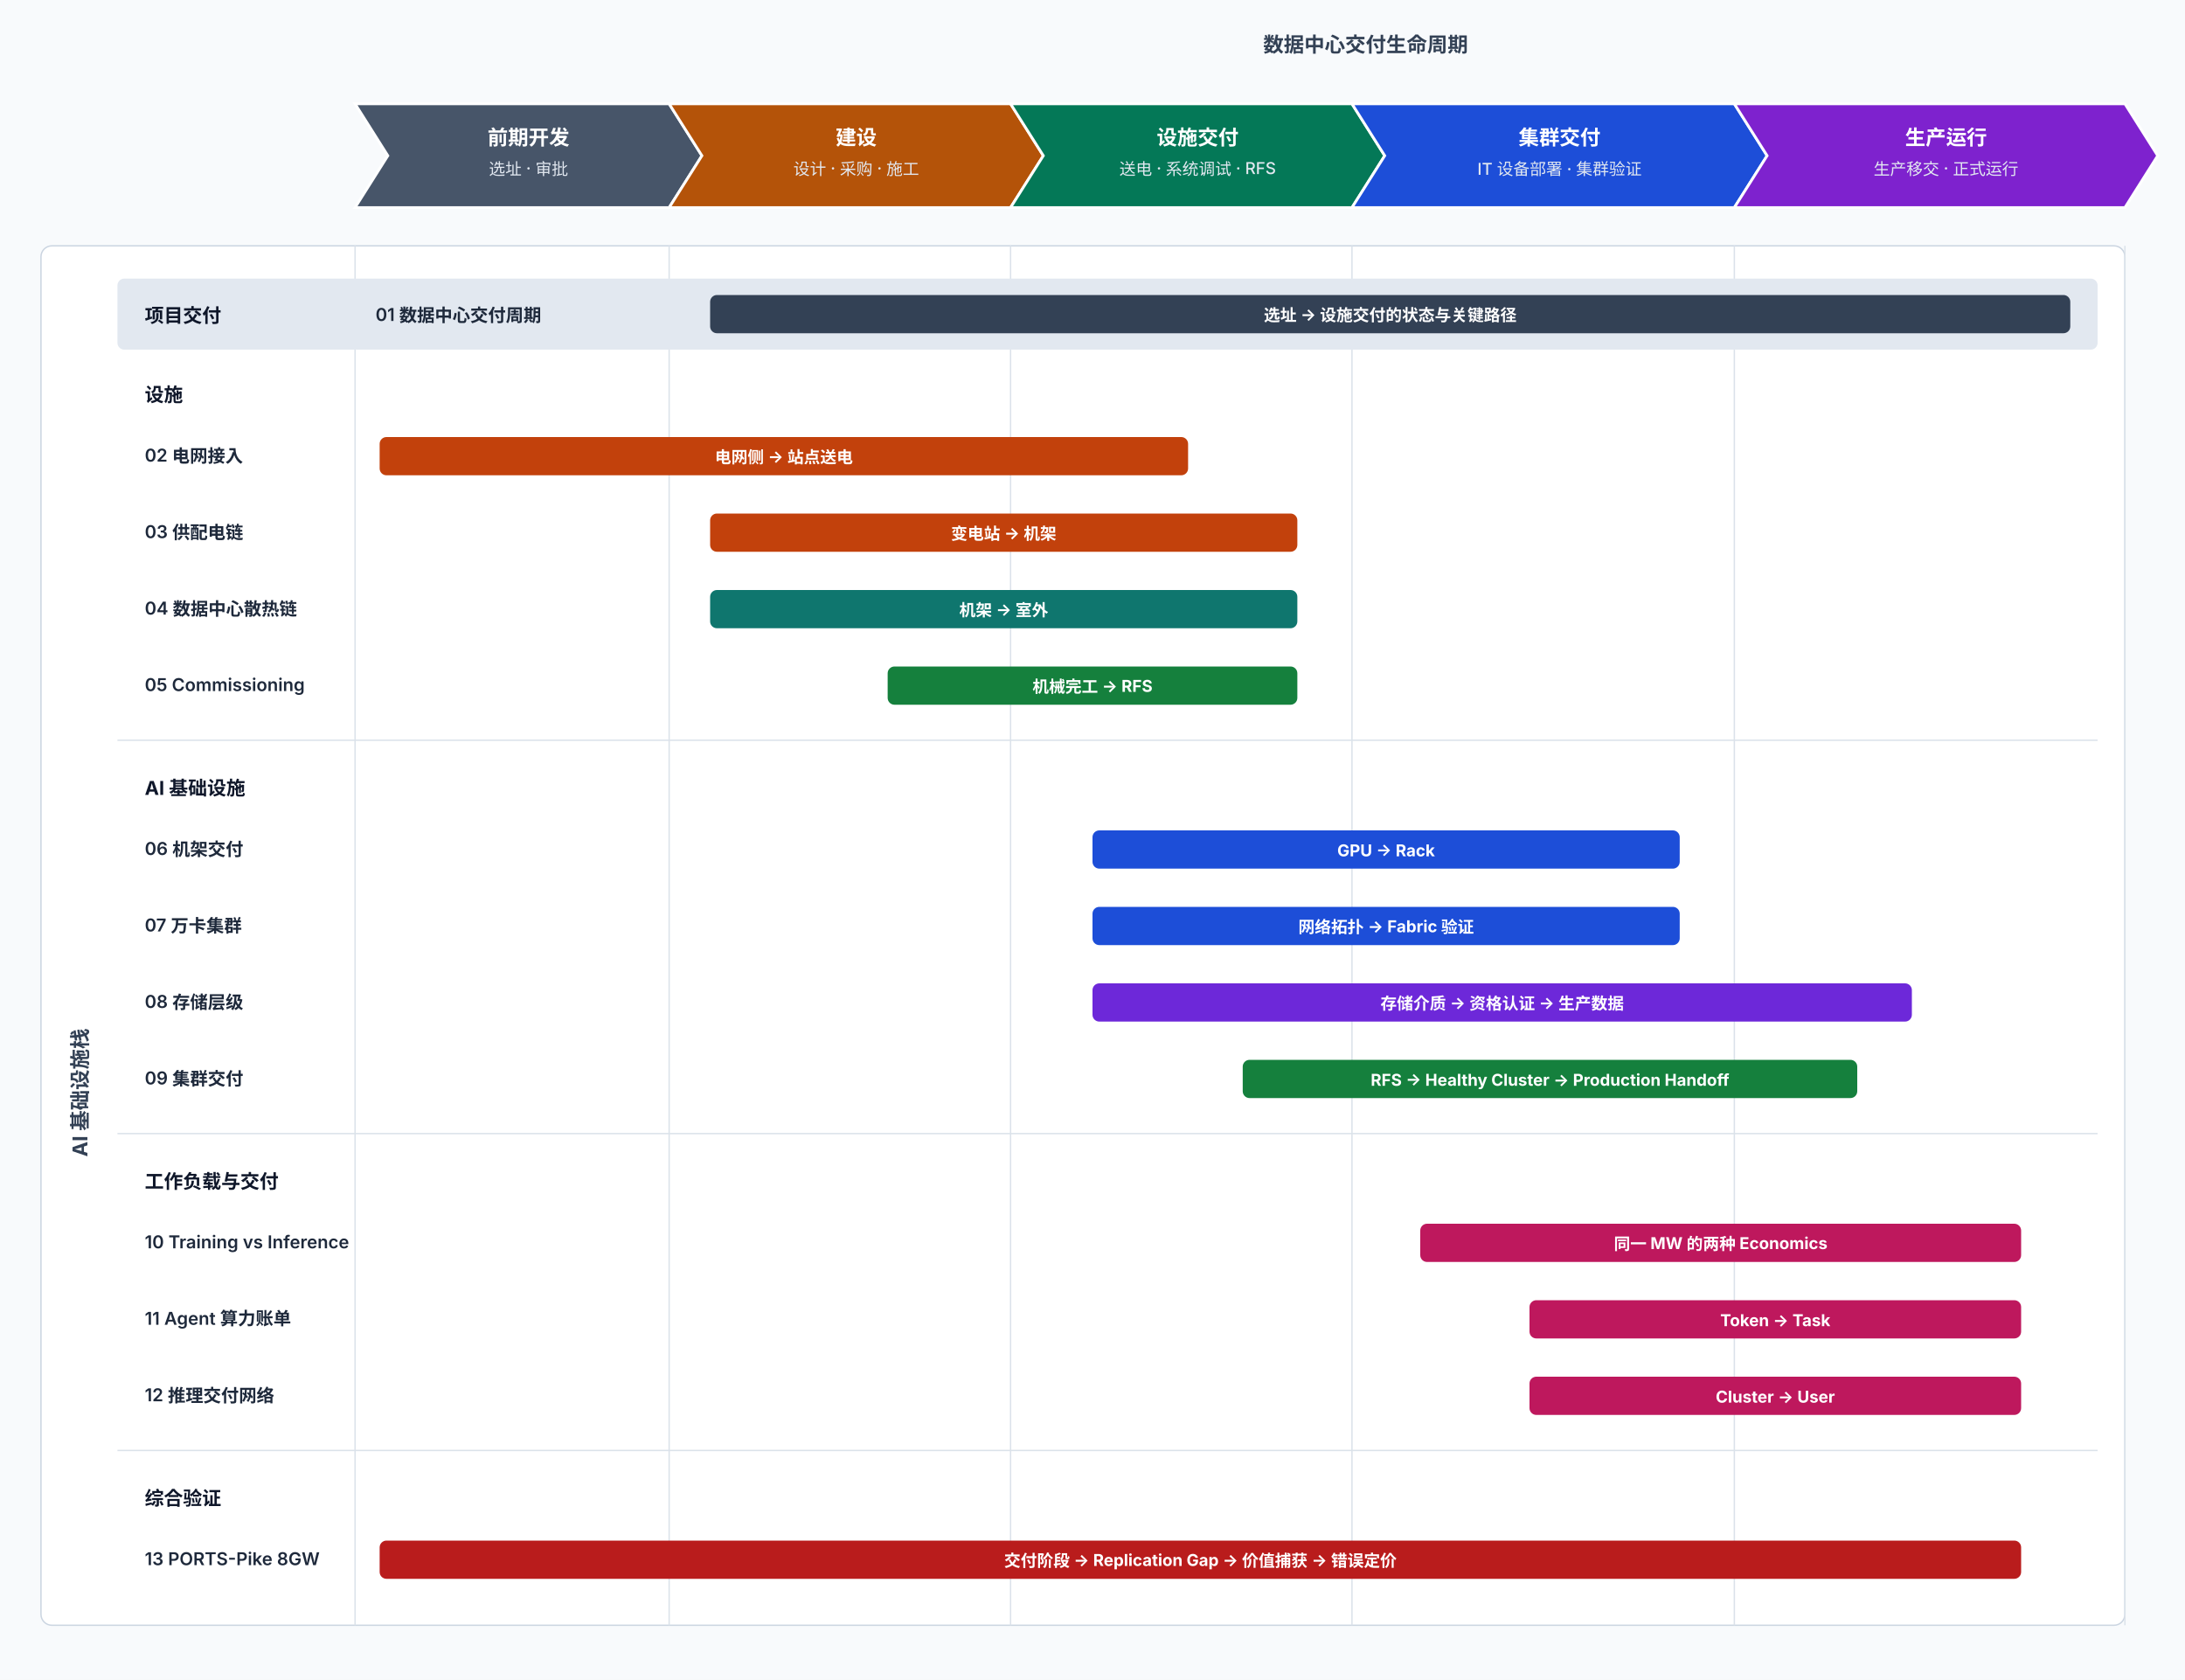
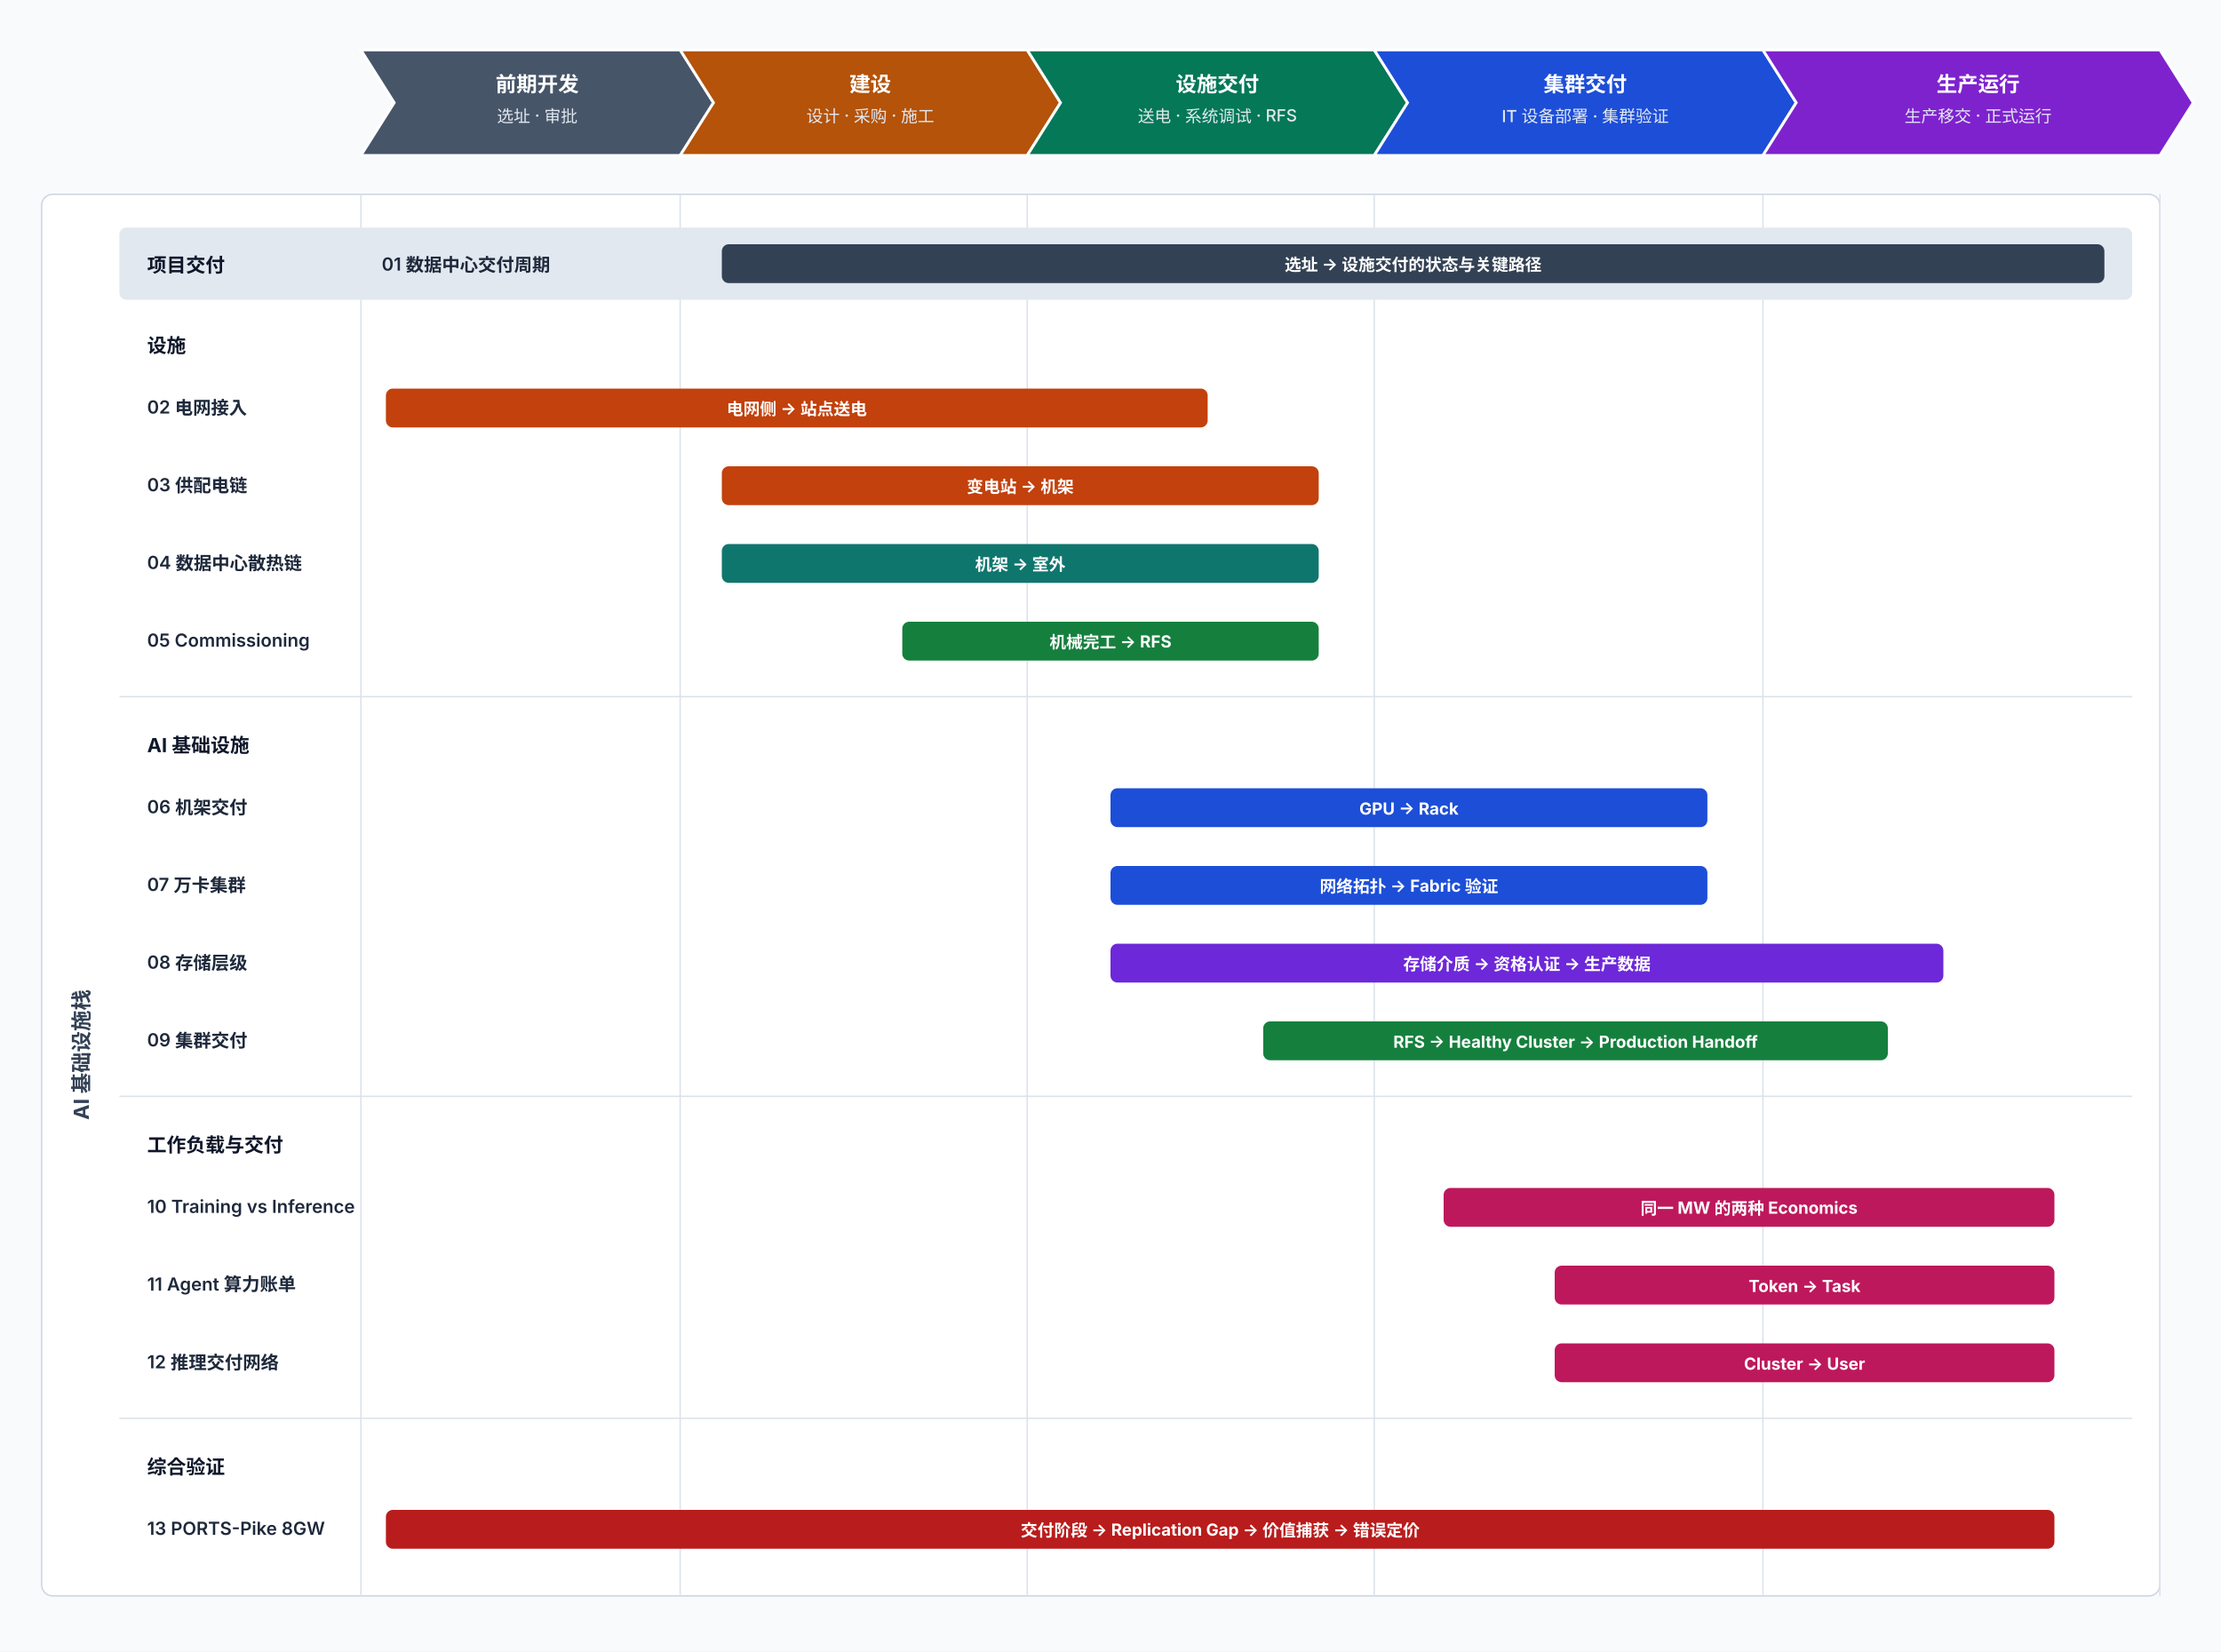
- <svg xmlns="http://www.w3.org/2000/svg" width="1600" height="1230" viewBox="0 90 1600 1230" role="img" aria-labelledby="title desc">
+ <svg xmlns="http://www.w3.org/2000/svg" width="1600" height="1190" viewBox="0 130 1600 1190" role="img" aria-labelledby="title desc">
  <defs>
    <style>
      .bg{fill:#f8fafc}.panel{fill:#fff;stroke:#cbd5e1;stroke-width:1}.grid{stroke:#dbe2ea;stroke-width:1}.milestone{stroke:#fff;stroke-width:2}
      .axis{font:700 15px -apple-system,BlinkMacSystemFont,"Segoe UI",sans-serif;fill:#334155}.phase{font:700 15px -apple-system,BlinkMacSystemFont,"Segoe UI",sans-serif;fill:#fff;text-anchor:middle}.phase-note{font:500 12px -apple-system,BlinkMacSystemFont,"Segoe UI",sans-serif;fill:#e2e8f0;text-anchor:middle}
      .group{font:700 14px -apple-system,BlinkMacSystemFont,"Segoe UI",sans-serif;fill:#0f172a}.row{font:600 13px -apple-system,BlinkMacSystemFont,"Segoe UI",sans-serif;fill:#1e293b}.small{font:500 11px -apple-system,BlinkMacSystemFont,"Segoe UI",sans-serif;fill:#64748b}.bartext{font:700 12px -apple-system,BlinkMacSystemFont,"Segoe UI",sans-serif;fill:#fff;text-anchor:middle}
      .development{fill:#475569}.build{fill:#b45309}.facility{fill:#047857}.cluster{fill:#1d4ed8}.operations{fill:#7e22ce}
      .overview{fill:#334155}.power{fill:#c2410c}.thermal{fill:#0f766e}.handoff{fill:#15803d}.compute{fill:#1d4ed8}.data{fill:#6d28d9}.service{fill:#be185d}.case{fill:#b91c1c}
    </style>
  </defs>
  <rect class="bg" width="1600" height="1320" />
-   <text class="axis" x="1000" y="128" text-anchor="middle">数据中心交付生命周期</text>
  <path class="development milestone" d="M260 166H490L514 204L490 242H260L284 204Z" />
  <text class="phase" x="387" y="196">前期开发</text>
  <text class="phase-note" x="387" y="218">选址 · 审批</text>
  <path class="build milestone" d="M490 166H740L764 204L740 242H490L514 204Z" />
  <text class="phase" x="627" y="196">建设</text>
  <text class="phase-note" x="627" y="218">设计 · 采购 · 施工</text>
  <path class="facility milestone" d="M740 166H990L1014 204L990 242H740L764 204Z" />
  <text class="phase" x="877" y="196">设施交付</text>
  <text class="phase-note" x="877" y="218">送电 · 系统调试 · RFS</text>
  <path class="cluster milestone" d="M990 166H1270L1294 204L1270 242H990L1014 204Z" />
  <text class="phase" x="1142" y="196">集群交付</text>
  <text class="phase-note" x="1142" y="218">IT 设备部署 · 集群验证</text>
  <path class="operations milestone" d="M1270 166H1556L1580 204L1556 242H1270L1294 204Z" />
  <text class="phase" x="1425" y="196">生产运行</text>
  <text class="phase-note" x="1425" y="218">生产移交 · 正式运行</text>
  <rect class="panel" x="30" y="270" width="1526" height="1010" rx="8" />
  <text class="axis" transform="translate(64 890) rotate(-90)" text-anchor="middle">AI 基础设施栈</text>
  <line class="grid" x1="260" y1="270" x2="260" y2="1280" />
  <line class="grid" x1="490" y1="270" x2="490" y2="1280" />
  <line class="grid" x1="740" y1="270" x2="740" y2="1280" />
  <line class="grid" x1="990" y1="270" x2="990" y2="1280" />
  <line class="grid" x1="1270" y1="270" x2="1270" y2="1280" />
  <line class="grid" x1="1556" y1="270" x2="1556" y2="1280" />
  <rect x="86" y="294" width="1450" height="52" fill="#e2e8f0" rx="5" />
  <text class="group" x="106" y="326">项目交付</text>
  <text class="row" x="275" y="325">01 数据中心交付周期</text>
  <rect class="overview" x="520" y="306" width="996" height="28" rx="5" />
  <text class="bartext" x="1018" y="325">选址 → 设施交付的状态与关键路径</text>
  <text class="group" x="106" y="384">设施</text>
  <text class="row" x="106" y="428">02 电网接入</text>
  <rect class="power" x="278" y="410" width="592" height="28" rx="5" />
  <text class="bartext" x="574" y="429">电网侧 → 站点送电</text>
  <text class="row" x="106" y="484">03 供配电链</text>
  <rect class="power" x="520" y="466" width="430" height="28" rx="5" />
  <text class="bartext" x="735" y="485">变电站 → 机架</text>
  <text class="row" x="106" y="540">04 数据中心散热链</text>
  <rect class="thermal" x="520" y="522" width="430" height="28" rx="5" />
  <text class="bartext" x="735" y="541">机架 → 室外</text>
  <text class="row" x="106" y="596">05 Commissioning</text>
  <rect class="handoff" x="650" y="578" width="300" height="28" rx="5" />
  <text class="bartext" x="800" y="597">机械完工 → RFS</text>
  <line class="grid" x1="86" y1="632" x2="1536" y2="632" />
  <text class="group" x="106" y="672">AI 基础设施</text>
  <text class="row" x="106" y="716">06 机架交付</text>
  <rect class="compute" x="800" y="698" width="430" height="28" rx="5" />
  <text class="bartext" x="1015" y="717">GPU → Rack</text>
  <text class="row" x="106" y="772">07 万卡集群</text>
  <rect class="compute" x="800" y="754" width="430" height="28" rx="5" />
  <text class="bartext" x="1015" y="773">网络拓扑 → Fabric 验证</text>
  <text class="row" x="106" y="828">08 存储层级</text>
  <rect class="data" x="800" y="810" width="600" height="28" rx="5" />
  <text class="bartext" x="1100" y="829">存储介质 → 资格认证 → 生产数据</text>
  <text class="row" x="106" y="884">09 集群交付</text>
  <rect class="handoff" x="910" y="866" width="450" height="28" rx="5" />
  <text class="bartext" x="1135" y="885">RFS → Healthy Cluster → Production Handoff</text>
  <line class="grid" x1="86" y1="920" x2="1536" y2="920" />
  <text class="group" x="106" y="960">工作负载与交付</text>
  <text class="row" x="106" y="1004">10 Training vs Inference</text>
  <rect class="service" x="1040" y="986" width="440" height="28" rx="5" />
  <text class="bartext" x="1260" y="1005">同一 MW 的两种 Economics</text>
  <text class="row" x="106" y="1060">11 Agent 算力账单</text>
  <rect class="service" x="1120" y="1042" width="360" height="28" rx="5" />
  <text class="bartext" x="1300" y="1061">Token → Task</text>
  <text class="row" x="106" y="1116">12 推理交付网络</text>
  <rect class="service" x="1120" y="1098" width="360" height="28" rx="5" />
  <text class="bartext" x="1300" y="1117">Cluster → User</text>
  <line class="grid" x1="86" y1="1152" x2="1536" y2="1152" />
  <text class="group" x="106" y="1192">综合验证</text>
  <text class="row" x="106" y="1236">13 PORTS-Pike 8GW</text>
  <rect class="case" x="278" y="1218" width="1202" height="28" rx="5" />
  <text class="bartext" x="879" y="1237">交付阶段 → Replication Gap → 价值捕获 → 错误定价</text>
</svg>
